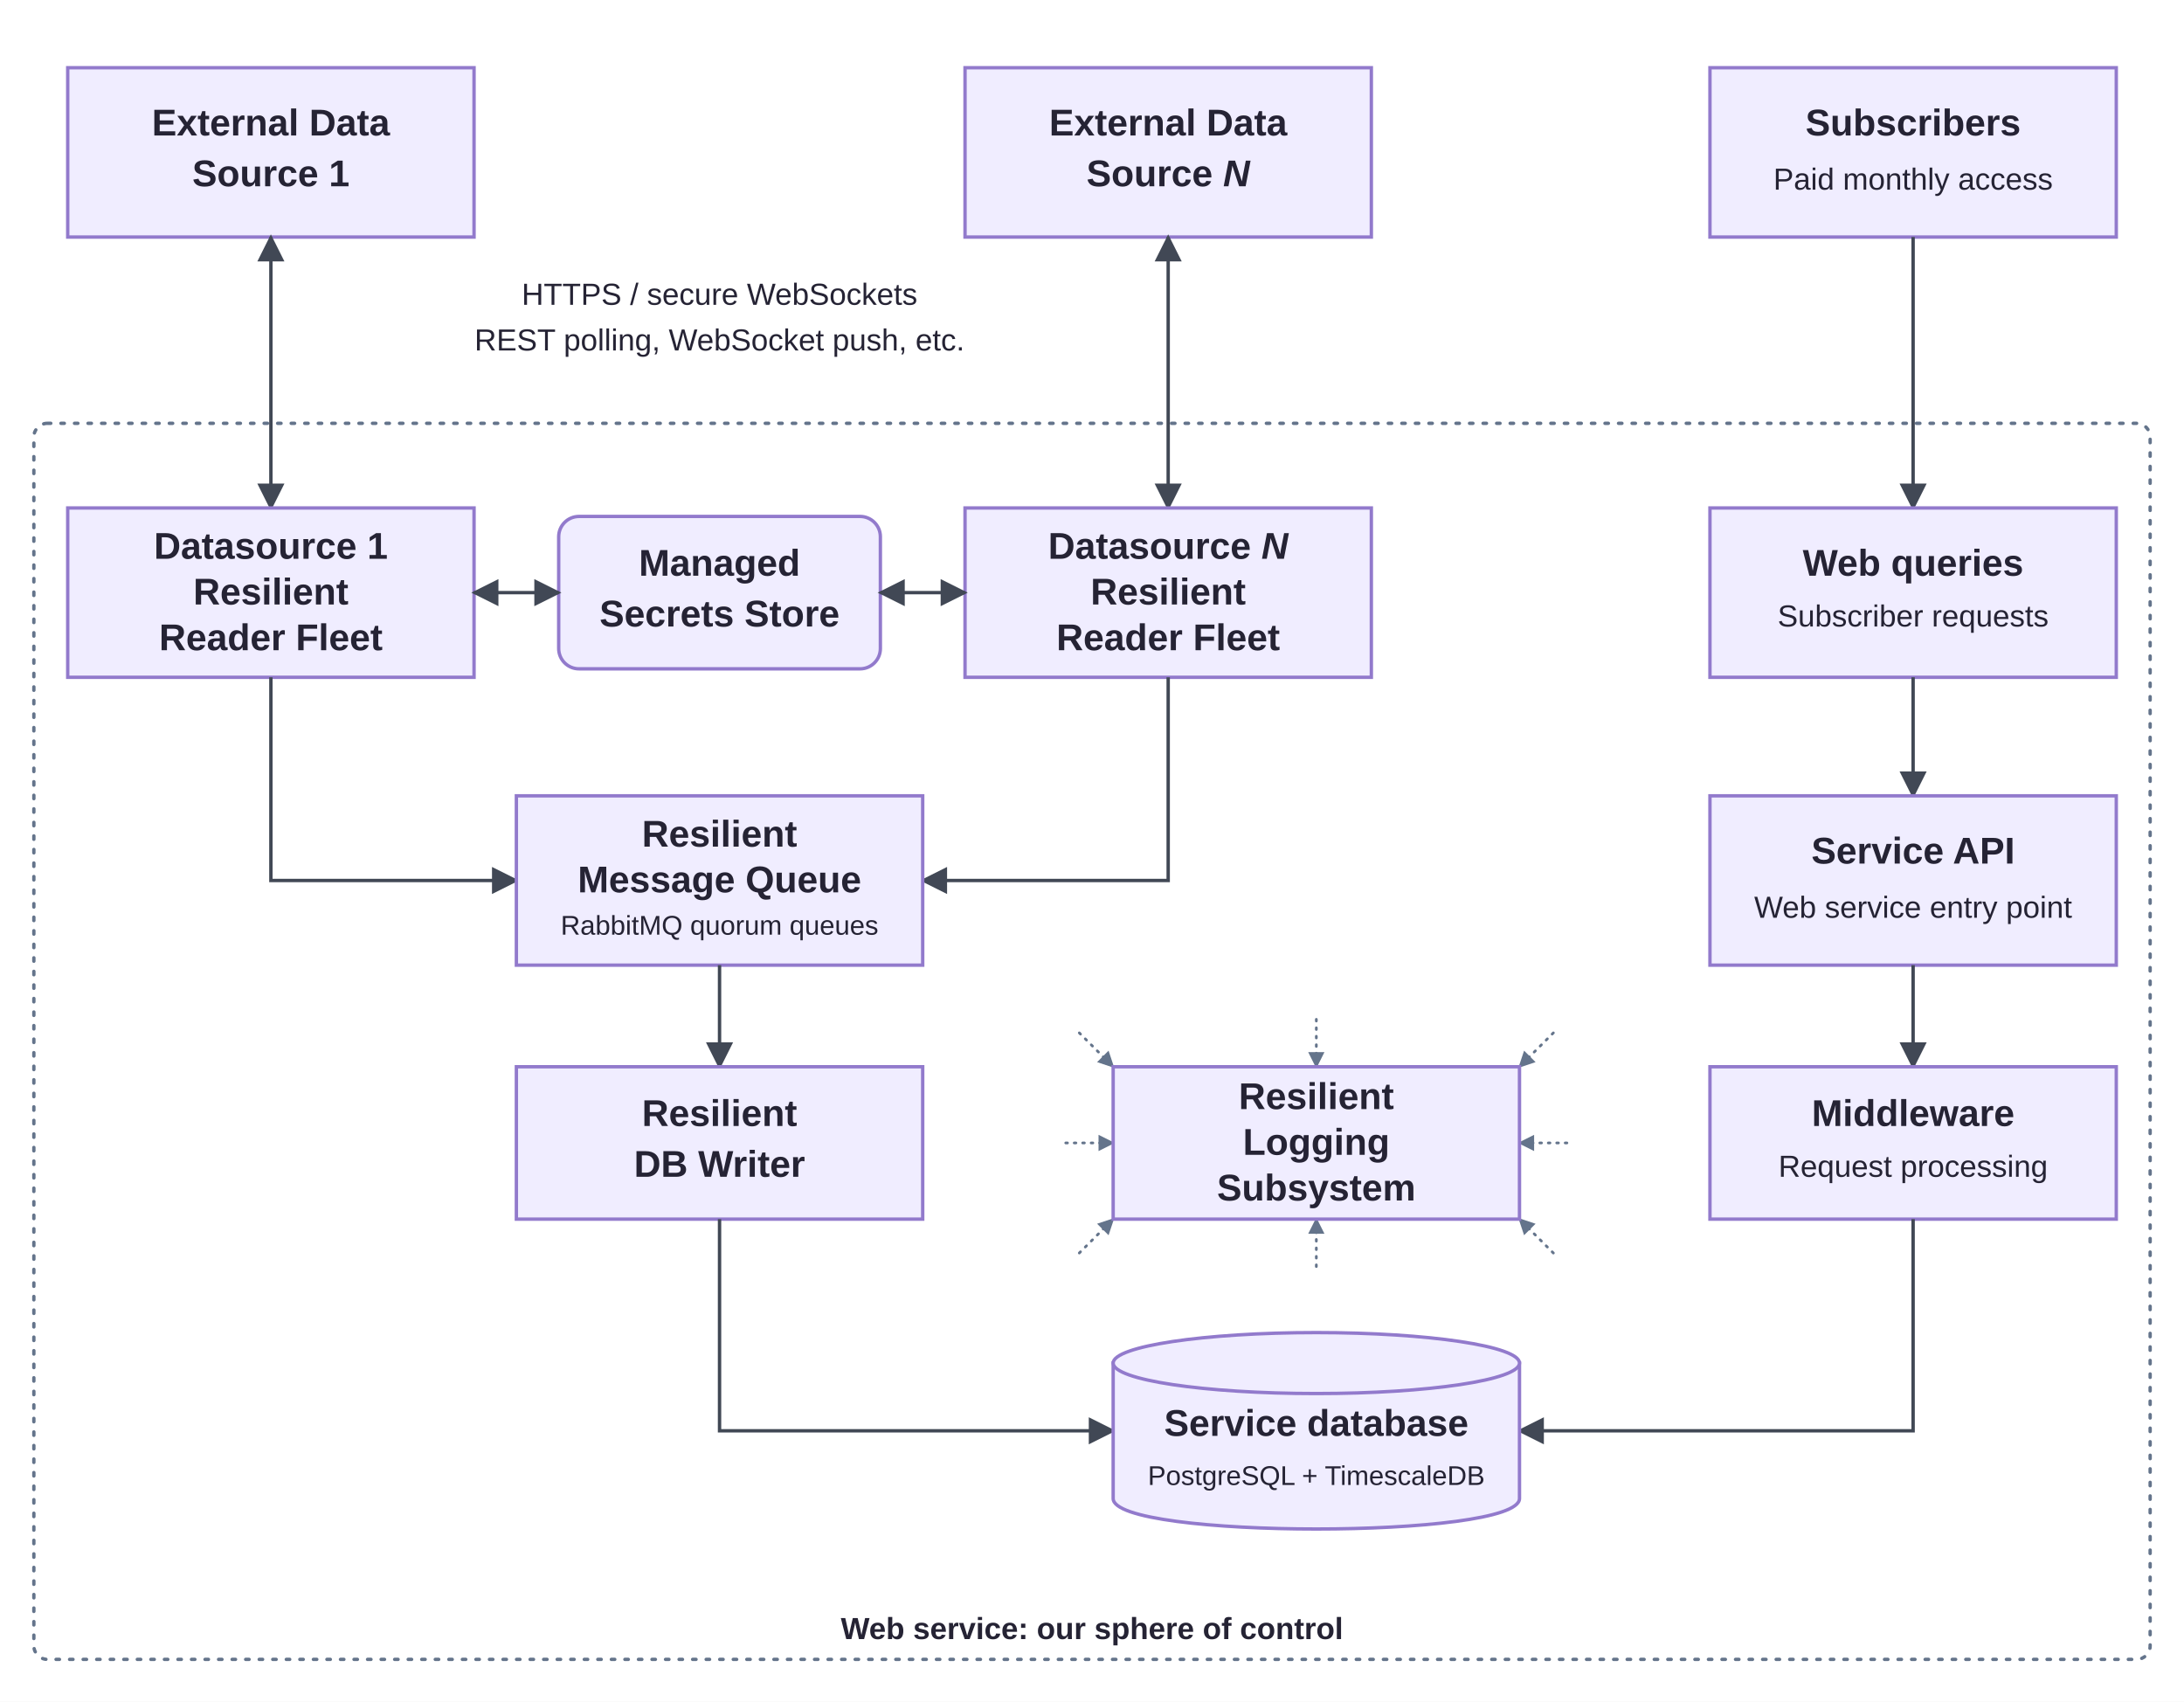
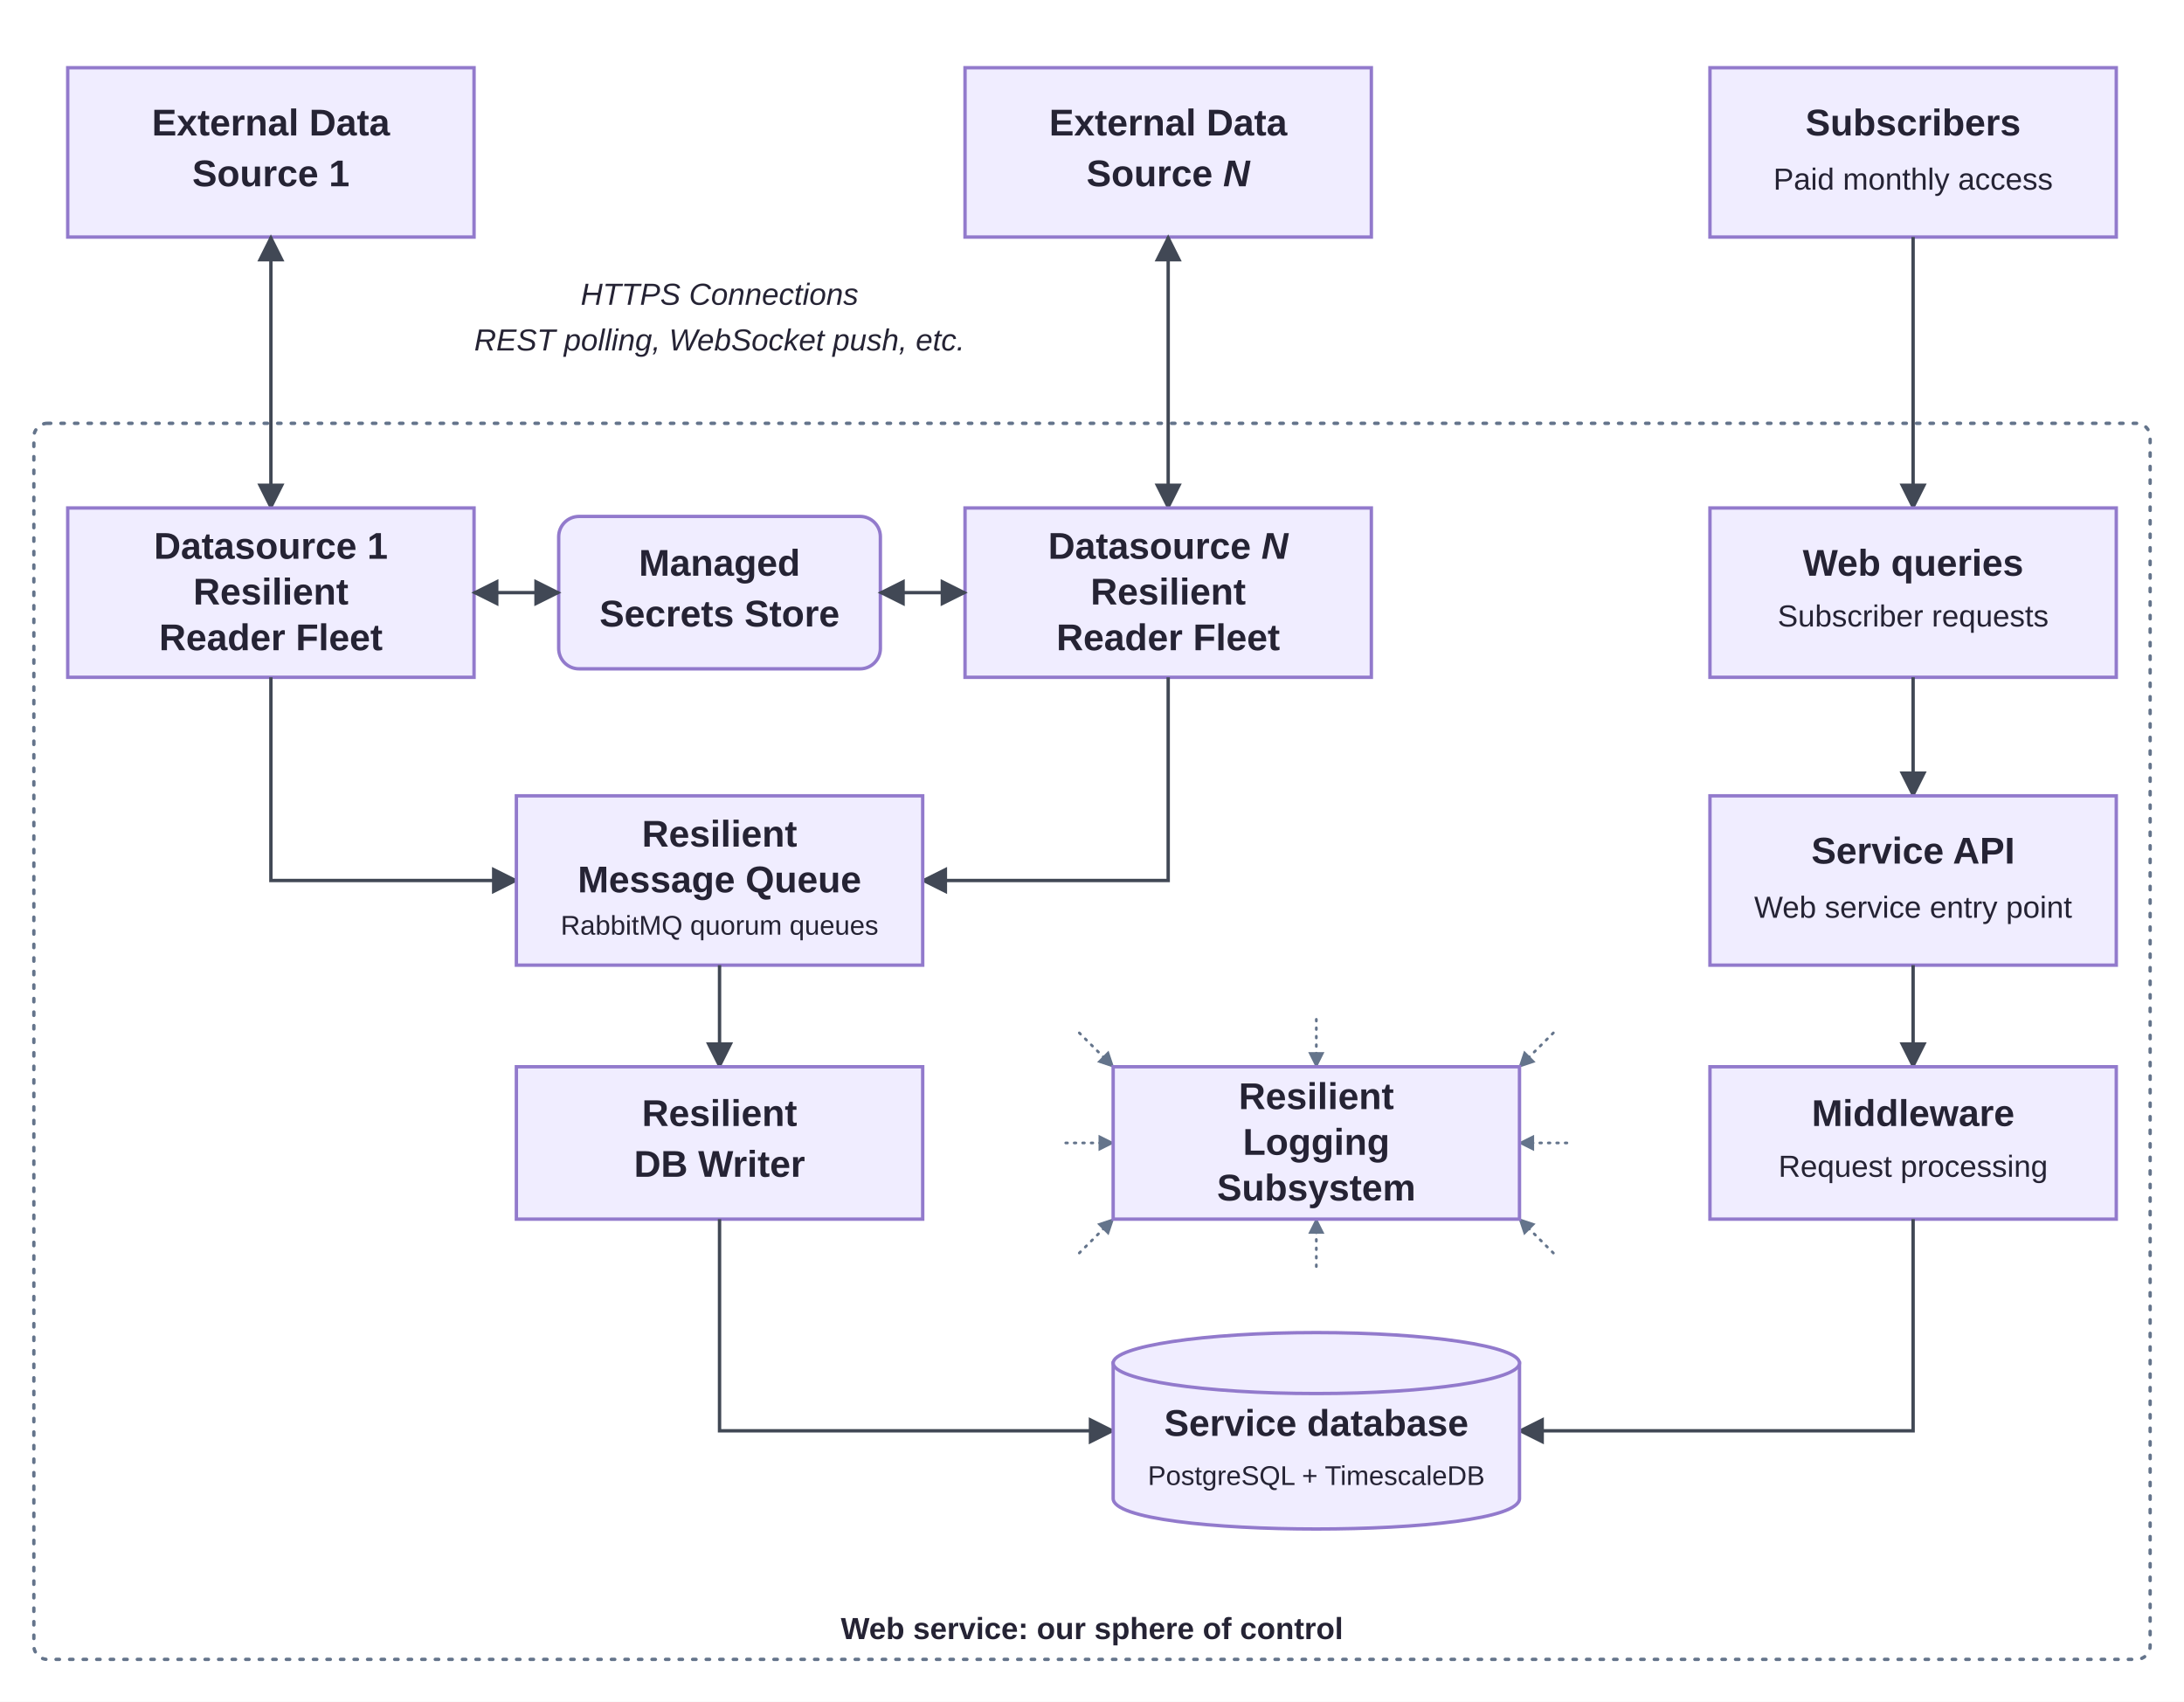
<svg xmlns="http://www.w3.org/2000/svg" width="1290" height="1005" viewBox="0 0 1290 1005" role="img" aria-labelledby="diagram-title diagram-description">
  <defs>
    <marker id="arrow" viewBox="0 0 10 10" refX="9" refY="5" markerWidth="8" markerHeight="8" orient="auto-start-reverse">
      <path d="M 0 0 L 10 5 L 0 10 Z" fill="#414855" />
    </marker>
    <marker id="log-arrow" viewBox="0 0 10 10" refX="9" refY="5" markerWidth="6" markerHeight="6" orient="auto">
      <path d="M 0 0 L 10 5 L 0 10 Z" fill="#64748b" />
    </marker>
  </defs>
  <style>
    text { font-family: Arial, Helvetica, sans-serif; fill: #252334; text-anchor: middle; }
    .node { fill: #f0edff; stroke: #927acc; stroke-width: 2; }
    .title { font-size: 22px; font-weight: 600; }
    .detail { font-size: 18px; }
    .small { font-size: 16px; }
    .flow { fill: none; stroke: #414855; stroke-width: 2; marker-end: url(#arrow); }
    .both { marker-start: url(#arrow); }
    .log-flow { fill: none; stroke: #64748b; stroke-width: 1.6; stroke-dasharray: 1 4; stroke-linecap: round; marker-end: url(#log-arrow); }
  </style>
  <rect width="1290" height="1005" fill="#ffffff" />
  <g aria-label="External Data Source 1">
    <rect class="node" x="40" y="40" width="240" height="100" />
    <text class="title" x="160" y="80">External Data</text>
    <text class="title" x="160" y="110">Source 1</text>
  </g>
  <g aria-label="External Data Source N">
    <rect class="node" x="570" y="40" width="240" height="100" />
    <text class="title" x="690" y="80">External Data</text>
    <text class="title" x="690" y="110">Source <tspan font-style="italic">N</tspan>
    </text>
  </g>
  <g aria-label="Subscribers">
    <rect class="node" x="1010" y="40" width="240" height="100" />
    <text class="title" x="1130" y="80">Subscribers</text>
    <text class="detail" x="1130" y="112">Paid monthly access</text>
  </g>
  <rect x="20" y="250" width="1250" height="730" rx="8" fill="none" stroke="#64748b" stroke-width="2" stroke-dasharray="2 6" stroke-linecap="round" />
  <text x="645" y="968" style="font-size: 18px; font-weight: 600;">Web service: our sphere of control</text>
  <path class="flow both" d="M 160 140 V 300" />
  <path class="flow both" d="M 690 140 V 300" />
-   <g aria-label="HTTPS or secure WebSocket transfer: REST polling, WebSocket push, etc.">
-     <text class="detail" x="425" y="180">HTTPS / secure WebSockets</text>
+   <g aria-label="HTTPS Connections: REST polling, WebSocket push, etc." font-style="italic">
+     <text class="detail" x="425" y="180">HTTPS Connections</text>
    <text class="detail" x="425" y="207">REST polling, WebSocket push, etc.</text>
  </g>
  <path class="flow" d="M 1130 140 V 300" />
  <g aria-label="Datasource 1 Resilient Reader Fleet">
    <rect class="node" x="40" y="300" width="240" height="100" />
    <text class="title" x="160" y="330">Datasource 1</text>
    <text class="title" x="160" y="357">Resilient</text>
    <text class="title" x="160" y="384">Reader Fleet</text>
  </g>
  <g aria-label="Managed Secrets Store">
    <rect class="node" x="330" y="305" width="190" height="90" rx="12" />
    <text class="title" x="425" y="340">Managed</text>
    <text class="title" x="425" y="370">Secrets Store</text>
  </g>
  <g aria-label="Datasource N Resilient Reader Fleet">
    <rect class="node" x="570" y="300" width="240" height="100" />
    <text class="title" x="690" y="330">Datasource <tspan font-style="italic">N</tspan>
    </text>
    <text class="title" x="690" y="357">Resilient</text>
    <text class="title" x="690" y="384">Reader Fleet</text>
  </g>
  <path class="flow both" d="M 280 350 H 330" />
  <path class="flow both" d="M 520 350 H 570" />
  <g aria-label="Web queries">
    <rect class="node" x="1010" y="300" width="240" height="100" />
    <text class="title" x="1130" y="340">Web queries</text>
    <text class="detail" x="1130" y="370">Subscriber requests</text>
  </g>
  <path class="flow" d="M 160 400 V 520 H 305" />
  <path class="flow" d="M 690 400 V 520 H 545" />
  <path class="flow" d="M 1130 400 V 470" />
  <g aria-label="Resilient message queue">
    <rect class="node" x="305" y="470" width="240" height="100" />
    <text class="title" x="425" y="500">Resilient</text>
    <text class="title" x="425" y="527">Message Queue</text>
    <text class="small" x="425" y="552">RabbitMQ quorum queues</text>
  </g>
  <g aria-label="Service API">
    <rect class="node" x="1010" y="470" width="240" height="100" />
    <text class="title" x="1130" y="510">Service API</text>
    <text class="detail" x="1130" y="542">Web service entry point</text>
  </g>
  <path class="flow" d="M 425 570 V 630" />
  <path class="flow" d="M 1130 570 V 630" />
  <g aria-label="Resilient database writer">
    <rect class="node" x="305" y="630" width="240" height="90" />
    <text class="title" x="425" y="665">Resilient</text>
    <text class="title" x="425" y="695">DB Writer</text>
  </g>
  <g aria-label="Middleware">
    <rect class="node" x="1010" y="630" width="240" height="90" />
    <text class="title" x="1130" y="665">Middleware</text>
    <text class="detail" x="1130" y="695">Request processing</text>
  </g>
  <g aria-label="Every component sends logs to the Resilient Logging Subsystem">
    <path class="log-flow" d="M 777.5 602 V 630" />
    <path class="log-flow" d="M 777.5 748 V 720" />
    <path class="log-flow" d="M 629.5 675 H 657.5" />
    <path class="log-flow" d="M 925.5 675 H 897.5" />
    <path class="log-flow" d="M 637.5 610 L 657.5 630" />
    <path class="log-flow" d="M 917.5 610 L 897.5 630" />
    <path class="log-flow" d="M 637.5 740 L 657.5 720" />
    <path class="log-flow" d="M 917.5 740 L 897.5 720" />
  </g>
  <g aria-label="Resilient Logging Subsystem">
    <rect class="node" x="657.5" y="630" width="240" height="90" />
    <text class="title" x="777.5" y="655">Resilient</text>
    <text class="title" x="777.5" y="682">Logging</text>
    <text class="title" x="777.5" y="709">Subsystem</text>
  </g>
  <path class="flow" d="M 425 720 V 845 H 657.5" />
  <path class="flow" d="M 1130 720 V 845 H 897.5" />
  <g aria-label="Service database, PostgreSQL and TimescaleDB">
    <path class="node" d="M 657.5 805 V 885 C 657.5 909 897.5 909 897.5 885 V 805 Z" />
    <ellipse class="node" cx="777.5" cy="805" rx="120" ry="18" />
    <text class="title" x="777.5" y="848">Service database</text>
    <text class="small" x="777.5" y="877">PostgreSQL + TimescaleDB</text>
  </g>
</svg>
